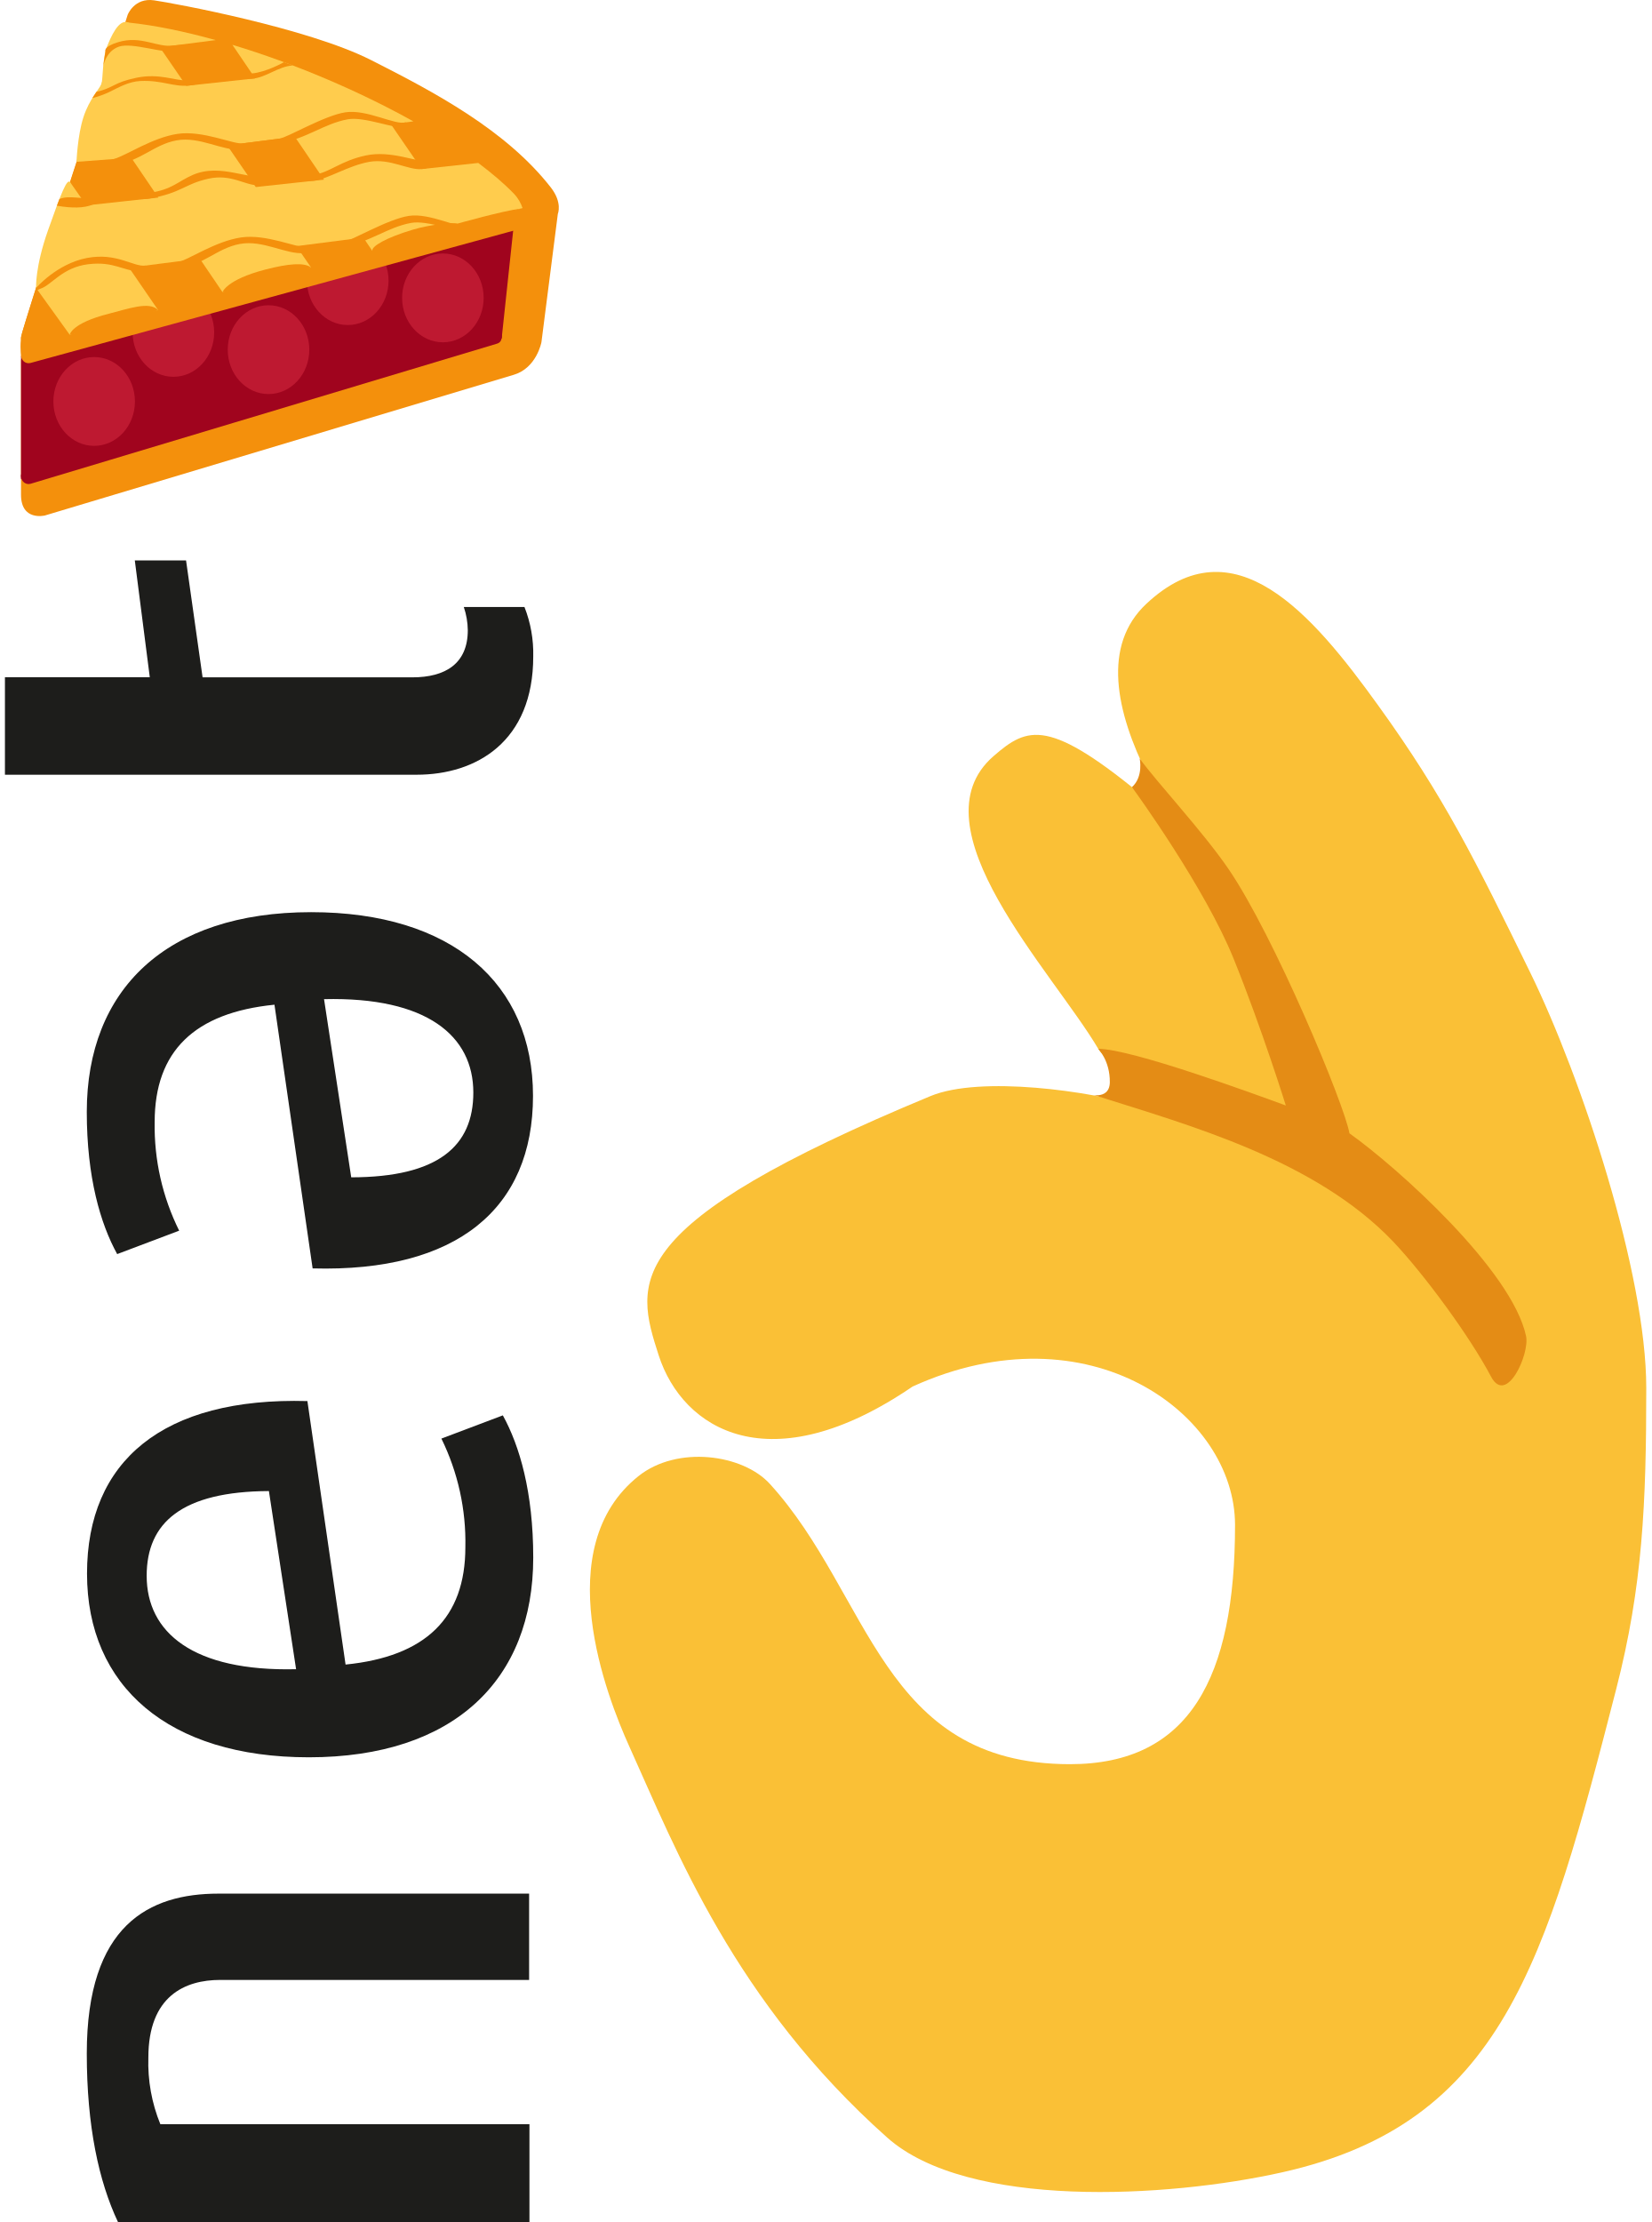
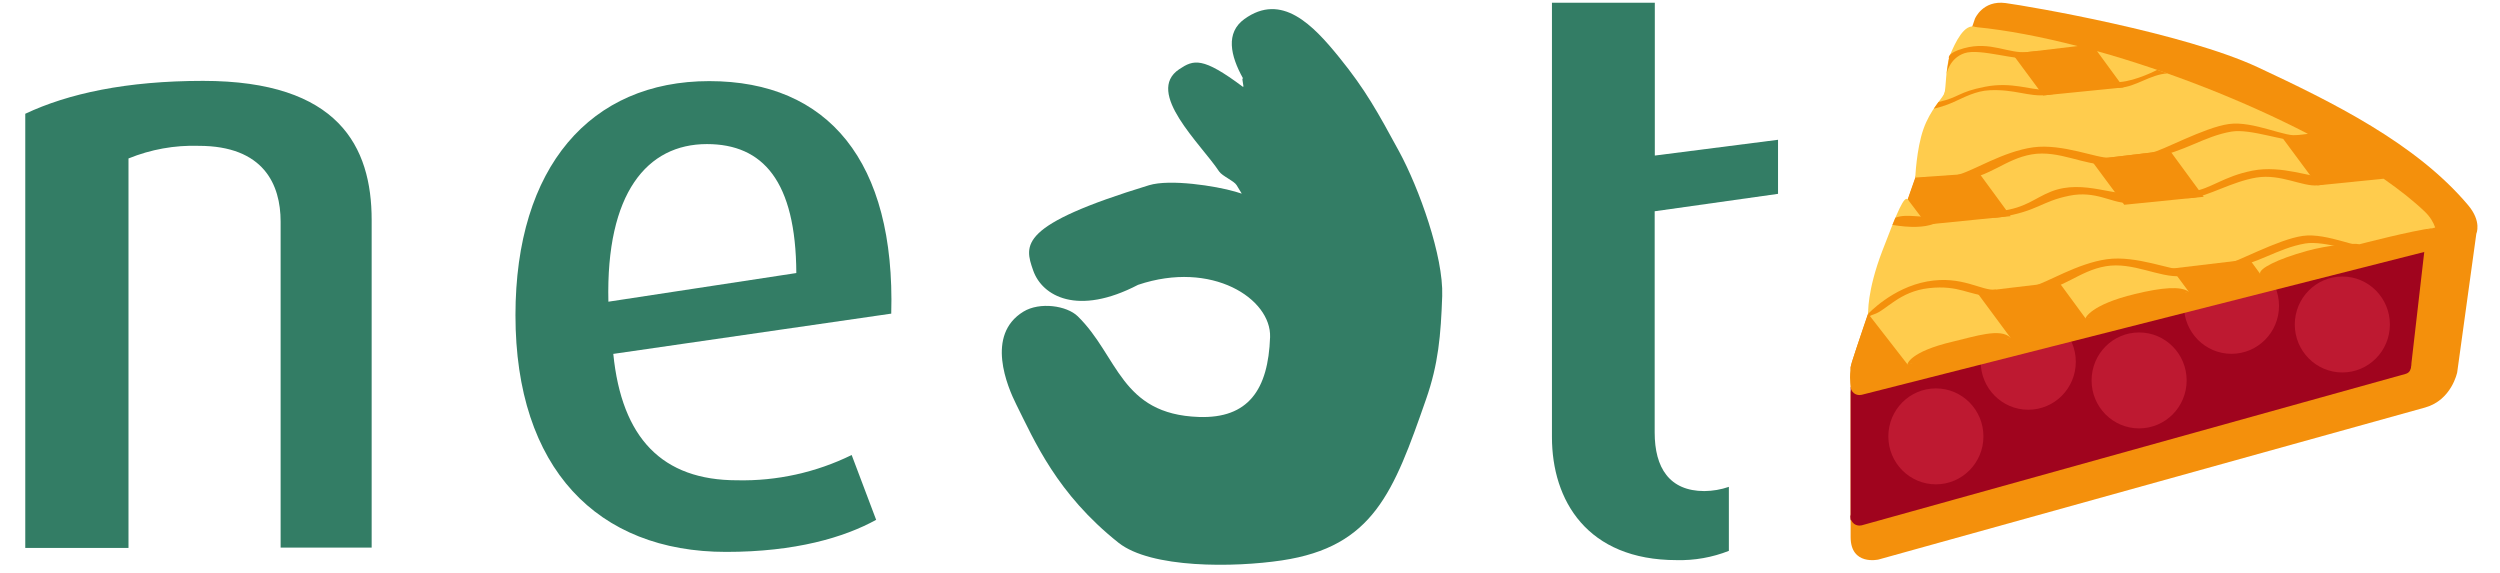
- <svg xmlns="http://www.w3.org/2000/svg" xmlns:xlink="http://www.w3.org/1999/xlink" version="1.1" preserveAspectRatio="xMidYMid meet" viewBox="3.846 -215.853 632.308 855.853" width="633.6" height="852.48">
+ <svg xmlns="http://www.w3.org/2000/svg" xmlns:xlink="http://www.w3.org/1999/xlink" version="1.1" preserveAspectRatio="xMidYMid meet" viewBox="-1 220.24 896.393 209.221" width="895.39" height="205.22">
  <defs>
-     <path d="M205.91 546.76C134.44 546.76 94.73 546.76 86.78 546.76C73.24 546.76 59.1 552.92 59.1 576.68C58.82 585.45 60.39 594.18 63.71 602.31C73.19 602.31 120.59 602.31 205.91 602.31L205.91 640C110.8 640 57.96 640 47.39 640C40 624.32 35.38 603.08 35.38 575.09C35.38 525.57 59.39 513.52 86.14 513.52C94.12 513.52 134 513.52 205.78 513.52L205.78 546.76L205.91 546.76Z" id="eCeVcWhu2" />
-     <path d="M135.07 425.29C165.83 422.21 181.22 407.42 181.22 380.08C181.53 365.6 178.37 351.25 171.99 338.25C174.35 337.35 193.29 330.21 195.66 329.31C202.11 341.02 207.37 358.84 207.37 384.09C207.37 431.1 176.9 461.01 120.92 461.01C66.79 461.01 35.47 433.62 35.47 390.25C35.47 346.88 64.69 322.26 120.37 323.8C123.31 344.1 132.13 404.99 135.07 425.29ZM116.01 427.08C114.96 420.22 106.59 365.32 105.54 358.46C72 358.63 58.45 370.63 58.45 391.1C58.45 412.94 76.32 428.02 116.01 427.08Z" id="c4wCXASswB" />
-     <path d="M107.68 171.13C76.91 174.21 61.53 188.99 61.53 216.34C61.28 230.84 64.52 245.18 70.97 258.17C68.59 259.07 49.48 266.28 47.09 267.19C40.64 255.48 35.38 237.66 35.38 212.41C35.38 165.41 65.85 135.49 121.82 135.49C175.96 135.49 207.28 162.88 207.28 206.25C207.28 249.62 178.05 274.24 122.38 272.7C119.44 252.39 110.62 191.44 107.68 171.13ZM126.78 168.99C127.83 175.86 136.2 230.76 137.25 237.62C170.79 237.58 184.29 225.57 184.29 204.97C184.29 183.14 166.43 168.05 126.78 168.99Z" id="a2C86nmlWO" />
-     <path d="M73.62 0L53.88 0L59.65 44.99L3.85 44.99L3.85 82.55C99.01 82.55 151.88 82.55 162.46 82.55C185.53 82.55 207.37 69.73 207.37 37C207.52 30.49 206.38 24.01 203.99 17.95C201.65 17.95 182.95 17.95 180.62 17.95C181.6 20.82 182.12 23.84 182.16 26.88C182.16 39.7 173.61 45.04 160.79 45.04C155.4 45.04 128.47 45.04 79.99 45.04L73.62 0Z" id="mfeiRJrdv" />
-     <path d="M532.89 55.88C507.42 20.51 477.27 -14.92 443.55 16.73C426.51 32.68 431.64 58.04 444.33 83.25C442.18 81.69 446.3 94.12 444.28 92.46C406.03 60.41 397.87 63.93 384.68 75.4C353.34 102.63 407.4 158.28 425.04 188.12C428.07 193.25 439.11 198.03 441.72 202.76C443.51 205.98 445.2 209.1 446.8 212.12C444.83 211.46 442.82 210.81 440.76 210.16C422.25 204.47 379.73 198.33 360.4 206.33C240.46 256.05 246.5 277.73 255.71 306.21C264.92 334.69 298.55 355.73 353.53 318.19C421.38 287.39 477.73 328.66 477.73 371.53C477.73 430.4 460.18 463.66 414.14 463.66C341.34 463.66 337.45 398.45 298.55 355.73C288.06 344.2 262.86 340.83 247.97 352.66C213.24 380.28 235.69 437.59 244.35 456.77C262.49 496.87 284.85 555.04 343.72 607.47C374.69 635.04 451.52 630.82 495.96 620.85C580.44 601.93 597.44 540.29 624.56 434.78C634.78 395.08 636.15 363.12 636.15 318.79C636.15 274.46 611.19 199.14 591.49 158.83C570.32 115.56 558.41 91.25 532.89 55.88Z" id="a18aicyWQr" />
-     <path d="M521.8 220.67C519.92 209.6 492.76 144.49 475.16 118.78C465.4 104.49 447.35 85.16 440.99 76.31C440.99 76.31 442.54 83.3 438.01 87.33C439.75 89.64 466.18 126.22 477.18 153.4C488.17 180.57 497.29 209.95 497.29 209.95C485.33 205.58 438.05 188.17 425 188.12C425 188.12 429.58 192.64 429.49 201C429.39 208.8 419.54 204.67 425 206.43C459.91 217.55 508.65 230.84 538.71 262.44C550.57 274.97 568.12 298.77 576.37 314.42C582.32 325.59 591.3 305.66 589.84 298.77C584.43 273.41 540.22 233.75 521.8 220.67Z" id="ad4yertFk" />
-     <path d="M51.13 -210.16C51.13 -210.16 53.68 -216.83 61.27 -215.73C68.86 -214.63 120.31 -205.14 144.78 -192.77C169.27 -180.39 196.87 -165.78 214.13 -143.67C218.71 -137.8 216.85 -133.5 216.85 -133.5C216.22 -128.56 211.16 -89 210.53 -84.05C210.53 -84.05 208.69 -74.15 199.92 -71.51C191.13 -68.87 19.25 -17.3 19.25 -17.3C19.25 -17.3 10.04 -15 10.04 -25.32C10.04 -30.48 10.04 -71.79 10.04 -76.95C10.04 -76.95 10.97 -83.16 13.22 -90.42C15.47 -97.7 51.13 -210.16 51.13 -210.16" id="akazGCWa6" />
-     <path d="M190.85 -94.37C163.69 -122.68 99.2 -155.67 51.41 -160.63C50.06 -160.75 48.75 -159.87 48.32 -158.44C48.32 -158.44 9.99 -34.7 9.99 -32.65C9.99 -31.65 10.41 -30.7 11.13 -30.08C11.65 -29.65 12.31 -29.41 12.96 -29.41C13.2 -29.41 13.44 -29.44 13.69 -29.5C31.65 -34.9 175.36 -78.06 193.33 -83.46C194.46 -83.78 195.04 -84.49 195.24 -85.74C195.6 -87.95 194.77 -90.29 190.85 -94.37" id="ff6hADwXi" />
-     <path d="M10.05 -31.32C10.05 -59.69 10.05 -75.46 10.05 -78.61C10.05 -78.61 42.6 -158.23 49.11 -206.64C151.36 -190.56 200.25 -132.73 200.25 -132.73C199.91 -129.58 198.23 -113.84 195.21 -85.51L10.05 -31.32Z" id="a2FBaC6eF3" />
-     <path d="M53.93 -61.22C53.93 -51.77 46.9 -44.12 38.22 -44.12C29.54 -44.12 22.51 -51.77 22.51 -61.22C22.51 -70.68 29.54 -78.33 38.22 -78.33C46.9 -78.33 53.93 -70.68 53.93 -61.22" id="cJ4WD6S9w" />
-     <path d="M84.46 -87.82C84.46 -78.37 77.44 -70.72 68.75 -70.72C60.07 -70.72 53.04 -78.37 53.04 -87.82C53.04 -97.27 60.07 -104.93 68.75 -104.93C77.44 -104.93 84.46 -97.27 84.46 -87.82" id="h18jadfPXd" />
-     <path d="M121.1 -81.17C121.1 -71.72 114.07 -64.07 105.39 -64.07C96.71 -64.07 89.68 -71.72 89.68 -81.17C89.68 -90.62 96.71 -98.28 105.39 -98.28C114.07 -98.28 121.1 -90.62 121.1 -81.17" id="b3zHLNoi" />
-     <path d="M151.63 -107.76C151.63 -98.32 144.61 -90.66 135.92 -90.66C127.24 -90.66 120.21 -98.32 120.21 -107.76C120.21 -117.22 127.24 -124.87 135.92 -124.87C144.61 -124.87 151.63 -117.22 151.63 -107.76" id="b2tgUpqTXc" />
-     <path d="M188.27 -101.12C188.27 -91.67 181.24 -84.01 172.56 -84.01C163.88 -84.01 156.85 -91.67 156.85 -101.12C156.85 -110.57 163.88 -118.22 172.56 -118.22C181.24 -118.22 188.27 -110.57 188.27 -101.12" id="a3gjhBNFp2" />
-     <path d="M199.92 -141.24C172.76 -169.55 99.2 -202.21 51.41 -207.17C50.06 -207.3 48.76 -206.41 48.32 -204.98C48.32 -204.98 17.9 -113.04 10.51 -87.82C9.44 -84.17 9.99 -79.45 9.99 -79.19C9.99 -78.2 10.41 -77.25 11.13 -76.63C11.65 -76.19 12.3 -75.96 12.96 -75.96C13.2 -75.96 13.44 -75.99 13.68 -76.04C32.49 -81.19 182.94 -122.4 201.74 -127.55C202.87 -127.87 203.73 -128.88 203.94 -130.14C204.3 -132.34 203.84 -137.15 199.92 -141.24" id="k3R0c4qswE" />
-     <path d="M199.92 -141.24C172.76 -169.55 99.2 -202.21 51.41 -207.17C50.06 -207.3 48.76 -206.41 48.32 -204.98C48.32 -204.98 9.99 -87.9 9.99 -85.84C9.99 -84.85 10.41 -83.9 11.13 -83.28C11.65 -82.84 12.3 -82.61 12.96 -82.61C13.2 -82.61 13.44 -82.64 13.68 -82.69C32.12 -87.84 179.62 -129 198.05 -134.15C199.19 -134.47 200.05 -135.47 200.25 -136.74C200.61 -138.94 203.84 -137.15 199.92 -141.24" id="a2Y8rqgr8V" />
-     <path d="M126.75 -146.66L100.48 -143.81L89.46 -159.87L115.5 -163.22L126.75 -146.66ZM51.66 -112.75L78.89 -116.25L87.66 -103.34L121.75 -112.85L116.13 -121.05L141.89 -124.36L145.37 -119.23L179.38 -128.91L179.21 -129.17L181.19 -129.42C194.43 -133.19 201.78 -135.29 203.25 -135.71C202.65 -137.5 201.66 -139.43 199.93 -141.24C196.18 -145.13 191.5 -149.11 186.19 -153.09C184.74 -152.94 177.47 -152.15 164.39 -150.73L152.54 -167.99C157.73 -168.66 160.61 -169.03 161.19 -169.1C140.21 -180.81 115.2 -191.45 91.48 -198.59C92.07 -197.73 94.99 -193.42 100.26 -185.67L73.71 -182.79L63.52 -197.64C76.44 -199.3 83.62 -200.22 85.05 -200.41C73.14 -203.71 61.67 -206.11 51.41 -207.17C50.06 -207.29 48.76 -206.41 48.32 -204.98C48.32 -204.98 39.92 -181.14 31.42 -153.52C32.82 -153.62 39.85 -154.15 52.51 -155.11L62.94 -139.75L35.22 -136.75C31.48 -142.09 29.4 -145.05 28.98 -145.65C24.58 -131.32 19.4 -116.64 15.85 -104.93C16.71 -103.73 21.03 -97.72 28.81 -86.91L62.86 -96.42L51.66 -112.75Z" id="cOp3Kpzrv" />
-     <path d="M70.26 -114.71C75.19 -116.16 85.04 -122.94 94.77 -124.39C104.5 -125.85 116.33 -120.29 119.85 -120.74C123.38 -121.19 130.82 -122.15 133.98 -122.56C137.13 -122.96 151.25 -131.46 159.46 -132.7C167.66 -133.95 178.66 -127.64 182.61 -128.82C182.61 -128.82 187 -127.47 182.61 -126.87C178.22 -126.27 166.72 -131.16 160.35 -130C151.18 -128.34 144.63 -122.6 133.98 -120.74C127.56 -119.62 123.03 -118.7 119.19 -118.37C112.08 -117.74 103.32 -123.55 94.35 -121.89C85.38 -120.22 80.46 -113.62 70.26 -112.55C64.22 -111.91 66.5 -113.6 70.26 -114.71" id="b2YJBWmcwj" />
-     <path d="M43.88 -95.02C51.17 -96.87 59.58 -99.96 62.86 -96.42C61.77 -95.96 56.29 -93.68 46.43 -89.56C35.86 -87.97 29.99 -87.09 28.81 -86.92C28.81 -86.92 29.38 -91.35 43.88 -95.02" id="a5Q3kMtXlZ" />
-     <path d="M104.06 -112C113.15 -114.36 119.1 -114.82 121.75 -112.85C120.64 -112.4 115.11 -110.13 105.15 -106.04C94.66 -104.42 88.83 -103.52 87.66 -103.34C87.66 -103.34 89.17 -108.12 104.06 -112" id="d5o8hL4q1S" />
-     <path d="M160.92 -127.37C167.53 -129.35 176.06 -130.28 178.22 -129.73C178.22 -129.73 195.67 -134.65 202.6 -135.52C202.6 -135.52 186.69 -129.59 181.75 -128.2C176.82 -126.82 145.72 -117.46 145.37 -119.23C145.02 -121 150.74 -124.33 160.92 -127.37" id="bbj11QGKVQ" />
-     <path d="M15.85 -104.93C15.85 -104.93 15.39 -112.89 20.48 -127.26C25.56 -141.64 27.8 -147.32 28.98 -145.65C30.15 -143.97 25.56 -125.71 23.79 -121.28C22 -116.84 19.16 -107.71 17.8 -105.9C16.45 -104.09 15.85 -104.93 15.85 -104.93" id="amdwCMeyR" />
-     <path d="M31.42 -153.52C31.42 -153.52 31.8 -163.66 34.09 -170.73C36.38 -177.79 40.49 -181.91 41.04 -183.57C41.59 -185.23 41.47 -193.58 43 -197.47C44.52 -201.34 47.62 -208.84 51.42 -207.17C55.21 -205.5 42.89 -178.48 41.41 -173.08C39.94 -167.68 31.42 -153.52 31.42 -153.52" id="d5mU625Pjh" />
-     <path d="M45.84 -154.61C50.77 -156.06 60.61 -162.83 70.34 -164.29C80.08 -165.74 91.9 -160.18 95.43 -160.64C98.95 -161.09 106.4 -162.05 109.55 -162.45C112.7 -162.86 126.83 -171.36 135.03 -172.6C143.24 -173.85 154.24 -167.53 158.18 -168.72C158.18 -168.72 162.57 -167.37 158.18 -166.76C153.8 -166.16 142.3 -171.06 135.92 -169.9C126.75 -168.24 120.21 -162.5 109.55 -160.64C103.13 -159.51 98.61 -158.6 94.77 -158.26C87.66 -157.64 78.89 -163.44 69.93 -161.78C60.96 -160.12 56.03 -153.52 45.84 -152.45C39.79 -151.81 42.07 -153.5 45.84 -154.61" id="f1xTg8BlEC" />
-     <path d="M57.97 -113.56C53.33 -112.96 46.92 -118.71 35.35 -116.47C23.78 -114.21 15.84 -104.92 15.84 -104.92C15.92 -104.54 16.52 -101.5 16.59 -101.11C16.59 -101.11 13.66 -103.36 17.73 -104.73C21.8 -106.11 26.07 -112.92 36 -114.09C45.92 -115.25 49.16 -111.51 55.84 -111.3C62.52 -111.09 57.97 -113.56 57.97 -113.56" id="aCJMLU1GI" />
-     <path d="M184.56 -129.08L187.13 -131.25L185.41 -125.34L177.39 -122.64L174.91 -129.69L184.56 -129.08Z" id="b1kPQ15Mwf" />
-     <path d="M47.45 -199.61C56.42 -202.31 62.26 -197.47 68.75 -198.31C75.24 -199.15 75.34 -197.2 70.34 -196.08C65.35 -194.96 52.88 -199.7 47.71 -197.87C42.55 -196.03 41.7 -190.22 41.7 -190.22C41.78 -190.8 42.46 -195.45 42.55 -196.03C42.55 -196.03 41.56 -197.84 47.45 -199.61" id="boaHZWDD9" />
-     <path d="M59.48 -139.37C72.06 -141.57 72.94 -145 82.37 -147.05C90.95 -148.91 96.3 -144.51 101.12 -144.51C108.96 -144.51 106.57 -149.72 103.93 -148.5C98.4 -145.93 87.24 -153.23 76.26 -148.5C70.66 -146.08 68.09 -142.74 59.48 -141.57C50.88 -140.39 54.97 -138.59 59.48 -139.37" id="a8m3SRB4p" />
-     <path d="M122.82 -146.23C128.07 -146.8 136.18 -152.1 144.19 -153.51C152.21 -154.94 159.38 -150.19 164.4 -150.73C169.41 -151.27 170.44 -154.22 166.52 -153.78C162.6 -153.35 152.59 -158.06 142.86 -155.97C133.12 -153.9 129.3 -149.54 122.82 -148.49C116.33 -147.46 118.89 -145.81 122.82 -146.23" id="b7j0ebKaP" />
-     <path d="M37.53 -137C42.28 -138.94 42.61 -141.23 38.22 -139.98C33.83 -138.73 28.75 -140.88 24.83 -139.18C24.77 -139.01 24.44 -138.16 23.86 -136.62C29.79 -135.58 34.35 -135.71 37.53 -137Z" id="e2Y6hAVNls" />
-     <path d="M56.03 -184.65C64.31 -185.06 68.88 -182.27 74.76 -182.91C80.63 -183.54 78.17 -185.18 73.87 -184.92C69.58 -184.65 63.37 -187.77 54.45 -185.89C45.54 -184.03 45.98 -182.09 39.08 -180.46C38.93 -180.22 37.68 -178.31 37.52 -178.07C37.52 -178.07 40.64 -178.77 44.14 -180.46C47.64 -182.16 51.46 -184.43 56.03 -184.65" id="cKsdw8Qr" />
-     <path d="M98.96 -185.53C104.38 -185.88 108.93 -190.22 114.73 -190.65C114.39 -190.78 111.71 -191.79 111.37 -191.92C111.37 -191.92 104.5 -188.01 98.96 -187.57C93.43 -187.14 93.24 -185.15 98.96 -185.53" id="b1vCKvmHfk" />
+     <path d="M711.9 227.07C711.9 227.07 714.72 220.24 723.1 221.36C731.49 222.49 788.32 232.21 815.36 244.88C842.41 257.55 872.9 272.52 891.98 295.15C897.04 301.17 894.98 305.56 894.98 305.56C894.28 310.63 888.69 351.13 887.99 356.2C887.99 356.2 885.97 366.34 876.27 369.04C866.57 371.74 676.68 424.55 676.68 424.55C676.68 424.55 666.51 426.9 666.51 416.33C666.51 411.05 666.51 368.75 666.51 363.47C666.51 363.47 667.54 357.12 670.02 349.67C672.51 342.23 711.9 227.07 711.9 227.07" id="b5KdInqnxu" />
+     <path d="M866.25 345.63C836.25 316.64 765 282.87 712.21 277.79C710.72 277.67 709.28 278.57 708.8 280.03C708.8 280.03 666.45 406.73 666.45 408.83C666.45 409.86 666.92 410.82 667.71 411.46C668.29 411.91 669.01 412.15 669.73 412.15C670 412.15 670.27 412.12 670.54 412.06C690.38 406.53 849.14 362.33 868.99 356.81C870.25 356.48 870.88 355.75 871.1 354.46C871.5 352.2 870.58 349.81 866.25 345.63" id="d1o4xMzQZI" />
+     <path d="M666.51 410.19C666.51 381.14 666.51 365 666.51 361.77C666.51 361.77 702.48 280.24 709.67 230.68C822.63 247.14 876.64 306.36 876.64 306.36C876.27 309.58 874.41 325.7 871.07 354.7L666.51 410.19Z" id="kCedh0pSu" />
+     <path d="M715 379.58C715 389.25 707.23 397.09 697.64 397.09C688.05 397.09 680.28 389.25 680.28 379.58C680.28 369.89 688.05 362.06 697.64 362.06C707.23 362.06 715 369.89 715 379.58" id="a34Hj72brQ" />
+     <path d="M748.73 352.34C748.73 362.02 740.96 369.85 731.37 369.85C721.78 369.85 714.01 362.02 714.01 352.34C714.01 342.66 721.78 334.82 731.37 334.82C740.96 334.82 748.73 342.66 748.73 352.34" id="cjS566bVD" />
+     <path d="M789.2 359.15C789.2 368.83 781.44 376.66 771.84 376.66C762.25 376.66 754.49 368.83 754.49 359.15C754.49 349.47 762.25 341.63 771.84 341.63C781.44 341.63 789.2 349.47 789.2 359.15" id="amjQUe0ax" />
+     <path d="M822.93 331.92C822.93 341.59 815.17 349.43 805.57 349.43C795.98 349.43 788.22 341.59 788.22 331.92C788.22 322.24 795.98 314.4 805.57 314.4C815.17 314.4 822.93 322.24 822.93 331.92" id="a89RxBJBc" />
+     <path d="M863.41 338.73C863.41 348.4 855.64 356.24 846.05 356.24C836.46 356.24 828.69 348.4 828.69 338.73C828.69 329.04 836.46 321.21 846.05 321.21C855.64 321.21 863.41 329.04 863.41 338.73" id="bhOORTTZU" />
+     <path d="M876.28 297.64C846.27 268.65 765.01 235.21 712.21 230.13C710.72 230 709.28 230.91 708.79 232.37C708.79 232.37 675.18 326.51 667.02 352.34C665.84 356.07 666.45 360.91 666.45 361.17C666.45 362.19 666.91 363.17 667.71 363.8C668.29 364.25 669.01 364.49 669.73 364.49C670 364.49 670.27 364.45 670.53 364.4C691.31 359.12 857.51 316.93 878.29 311.65C879.54 311.33 880.49 310.3 880.71 309.01C881.11 306.75 880.61 301.82 876.28 297.64" id="a14ivB8fm7" />
+     <path d="M876.28 297.64C846.27 268.65 765.01 235.21 712.21 230.13C710.72 230 709.28 230.91 708.79 232.37C708.79 232.37 666.45 352.26 666.45 354.36C666.45 355.38 666.91 356.36 667.71 356.99C668.29 357.44 669.01 357.68 669.73 357.68C670 357.68 670.27 357.64 670.53 357.59C690.9 352.32 853.85 310.17 874.21 304.9C875.47 304.57 876.41 303.55 876.64 302.25C877.04 300 880.61 301.82 876.28 297.64" id="aQHzhIsvD" />
+     <path d="M795.44 292.09L766.42 295.01L754.24 278.57L783.01 275.13L795.44 292.09ZM712.49 326.81L742.56 323.23L752.26 336.45L789.92 326.71L783.71 318.31L812.16 314.92L816.01 320.18L853.59 310.26L853.39 310L855.58 309.74C870.21 305.88 878.33 303.74 879.96 303.31C879.3 301.47 878.2 299.49 876.28 297.64C872.14 293.65 866.97 289.58 861.11 285.5C859.5 285.66 851.48 286.47 837.03 287.92L823.93 270.25C829.66 269.57 832.85 269.19 833.48 269.11C810.31 257.12 782.68 246.23 756.48 238.91C757.13 239.8 760.36 244.21 766.17 252.15L736.84 255.09L725.59 239.89C739.86 238.19 747.79 237.24 749.38 237.06C736.22 233.68 723.54 231.22 712.21 230.13C710.72 230.01 709.28 230.91 708.79 232.37C708.79 232.37 699.51 256.79 690.12 285.07C691.68 284.96 699.44 284.42 713.42 283.44L724.94 299.17L694.32 302.24C690.19 296.77 687.89 293.74 687.43 293.13C682.57 307.79 676.85 322.83 672.92 334.82C673.88 336.05 678.65 342.2 687.25 353.27L724.86 343.54L712.49 326.81Z" id="db6rT0CWCN" />
+     <path d="M733.04 324.8C738.48 323.32 749.36 316.38 760.11 314.89C770.86 313.4 783.93 319.09 787.82 318.63C791.72 318.17 799.94 317.18 803.42 316.77C806.9 316.35 822.51 307.65 831.57 306.38C840.64 305.1 852.79 311.57 857.15 310.36C857.15 310.36 862 311.74 857.15 312.36C852.3 312.97 839.6 307.96 832.56 309.14C822.43 310.85 815.19 316.72 803.42 318.63C796.33 319.78 791.33 320.72 787.09 321.06C779.24 321.7 769.55 315.76 759.65 317.46C749.74 319.16 744.3 325.92 733.04 327.02C726.36 327.67 728.87 325.94 733.04 324.8" id="f3Bt1jdaG" />
+     <path d="M703.9 344.96C711.95 343.07 721.23 339.91 724.86 343.53C723.65 344 717.6 346.34 706.71 350.56C695.03 352.18 688.54 353.08 687.25 353.26C687.25 353.26 687.87 348.72 703.9 344.96" id="c13zY8zIWc" />
+     <path d="M770.37 327.58C780.41 325.16 786.99 324.69 789.92 326.71C788.7 327.17 782.58 329.5 771.58 333.68C759.98 335.34 753.54 336.26 752.26 336.45C752.26 336.45 753.92 331.55 770.37 327.58" id="f2hibqUB9o" />
+     <path d="M833.19 311.84C840.49 309.82 849.91 308.87 852.3 309.43C852.3 309.43 871.58 304.39 879.23 303.5C879.23 303.5 861.66 309.57 856.21 310.99C850.76 312.41 816.4 321.99 816.01 320.18C815.62 318.36 821.94 314.96 833.19 311.84" id="a57jxjm8N" />
+     <path d="M672.92 334.82C672.92 334.82 672.42 326.67 678.04 311.95C683.66 297.23 686.13 291.41 687.43 293.13C688.73 294.84 683.66 313.54 681.69 318.08C679.72 322.62 676.58 331.97 675.08 333.83C673.59 335.68 672.92 334.82 672.92 334.82" id="c8FDJe3LB" />
+     <path d="M690.12 285.07C690.12 285.07 690.54 274.68 693.07 267.44C695.6 260.21 700.14 256 700.76 254.3C701.36 252.6 701.23 244.04 702.91 240.07C704.6 236.1 708.03 228.42 712.22 230.13C716.41 231.84 702.8 259.5 701.17 265.03C699.54 270.57 690.12 285.07 690.12 285.07" id="a1Qt1VhSAh" />
+     <path d="M706.05 283.95C711.5 282.47 722.37 275.53 733.13 274.04C743.88 272.55 756.95 278.24 760.84 277.78C764.73 277.32 772.96 276.34 776.44 275.92C779.92 275.5 795.52 266.8 804.59 265.53C813.66 264.25 825.81 270.72 830.16 269.51C830.16 269.51 835.01 270.89 830.16 271.51C825.32 272.12 812.62 267.11 805.57 268.29C795.44 270 788.21 275.87 776.44 277.78C769.35 278.93 764.35 279.87 760.11 280.21C752.26 280.85 742.57 274.91 732.67 276.61C722.76 278.31 717.31 285.07 706.05 286.17C699.38 286.82 701.89 285.09 706.05 283.95" id="a1MXoFeawY" />
+     <path d="M719.45 325.98C714.33 326.59 707.25 320.7 694.47 323.01C681.69 325.31 672.92 334.83 672.92 334.83C673 335.22 673.66 338.34 673.74 338.73C673.74 338.73 670.5 336.43 675 335.02C679.5 333.61 684.22 326.63 695.18 325.44C706.14 324.25 709.72 328.09 717.1 328.3C724.48 328.51 719.45 325.98 719.45 325.98" id="c1ncXFrSc7" />
+     <path d="M859.3 310.09L862.14 307.87L860.25 313.93L851.39 316.68L848.65 309.47L859.3 310.09Z" id="b5BIWQuaqF" />
+     <path d="M707.83 237.87C717.74 235.11 724.2 240.06 731.37 239.21C738.54 238.35 738.64 240.34 733.13 241.49C727.61 242.63 713.83 237.78 708.13 239.65C702.42 241.53 701.48 247.48 701.48 247.48C701.58 246.89 702.33 242.13 702.42 241.53C702.42 241.53 701.33 239.69 707.83 237.87" id="a359rsPvkL" />
+     <path d="M721.13 299.55C735.02 297.31 736 293.79 746.41 291.7C755.9 289.78 761.8 294.3 767.13 294.3C775.79 294.3 773.14 288.96 770.23 290.21C764.12 292.84 751.79 285.36 739.66 290.21C733.47 292.68 730.63 296.1 721.13 297.31C711.62 298.51 716.14 300.36 721.13 299.55" id="agnyxkxHE" />
+     <path d="M791.1 292.53C796.9 291.95 805.86 286.52 814.71 285.07C823.56 283.62 831.48 288.48 837.03 287.92C842.57 287.37 843.71 284.35 839.38 284.8C835.05 285.24 823.98 280.42 813.24 282.55C802.48 284.68 798.26 289.14 791.1 290.21C783.93 291.27 786.75 292.96 791.1 292.53" id="bfFyKqpkp" />
+     <path d="M696.87 301.98C702.13 299.99 702.49 297.65 697.64 298.93C692.79 300.21 687.18 298.01 682.85 299.75C682.78 299.92 682.42 300.8 681.77 302.37C688.33 303.44 693.37 303.31 696.87 301.98Z" id="d3hTocKsXV" />
+     <path d="M717.32 253.19C726.46 252.77 731.51 255.63 738.01 254.97C744.49 254.33 741.78 252.65 737.03 252.92C732.29 253.19 725.42 250 715.57 251.92C705.72 253.83 706.21 255.81 698.59 257.48C698.42 257.72 697.04 259.68 696.87 259.93C696.87 259.93 700.31 259.21 704.18 257.48C708.04 255.74 712.26 253.41 717.32 253.19" id="c1yJOvPjk5" />
+     <path d="M764.74 252.29C770.73 251.93 775.76 247.49 782.16 247.04C781.79 246.91 778.82 245.88 778.45 245.75C778.45 245.75 770.85 249.75 764.74 250.2C758.63 250.64 758.42 252.67 764.74 252.29" id="dp9wu4Zzy" />
+     <path d="M93.24 420.31C93.24 348.83 93.24 309.12 93.24 301.18C93.24 287.63 87.08 273.49 63.32 273.49C54.55 273.21 45.82 274.79 37.69 278.1C37.69 287.58 37.69 334.99 37.69 420.31L0 420.31C0 325.19 0 272.35 0 261.78C15.68 254.39 36.92 249.77 64.91 249.77C114.43 249.77 126.48 273.79 126.48 300.54C126.48 308.51 126.48 348.39 126.48 420.18L93.24 420.18L93.24 420.31Z" id="algq9RjGM" />
+     <path d="M214.71 349.46C217.79 380.23 232.58 395.61 259.92 395.61C274.4 395.93 288.75 392.76 301.75 386.38C302.65 388.75 309.79 407.68 310.69 410.05C298.98 416.5 281.16 421.76 255.91 421.76C208.9 421.76 178.99 391.29 178.99 335.32C178.99 281.18 206.38 249.86 249.75 249.86C293.12 249.86 317.74 279.09 316.2 334.76C295.9 337.7 235.01 346.52 214.71 349.46ZM212.92 330.4C219.78 329.36 274.68 320.98 281.54 319.94C281.37 286.39 269.37 272.85 248.9 272.85C227.06 272.85 211.98 290.71 212.92 330.4Z" id="c1QqVPOIfR" />
+     <path d="M640 291.02L640 271.28L595.01 277.04L595.01 221.24L557.45 221.24C557.45 316.41 557.45 369.28 557.45 379.85C557.45 402.93 570.27 424.76 603 424.76C609.51 424.92 615.99 423.77 622.05 421.38C622.05 419.05 622.05 400.35 622.05 398.01C619.18 399 616.16 399.52 613.12 399.55C600.3 399.55 594.96 391 594.96 378.18C594.96 372.8 594.96 345.86 594.96 297.38L640 291.02Z" id="b31YGmaDMA" />
+     <path d="M479.79 241.2C470.18 229.32 458.74 217.36 445.13 227.21C438.25 232.18 439.98 240.52 444.68 248.91C443.85 248.37 445.33 252.48 444.56 251.91C429.89 240.94 426.65 241.97 421.33 245.53C408.71 253.97 429.32 272.86 435.91 282.83C437.04 284.54 441.32 286.25 442.3 287.83C442.96 288.9 443.59 289.94 444.19 290.95C443.42 290.71 442.64 290.47 441.83 290.22C434.63 288.12 417.99 285.53 410.3 287.88C362.61 302.44 364.73 309.59 368.03 319C371.32 328.41 384.3 335.73 406.33 324.24C433.34 315.14 455.01 329.36 454.53 343.33C453.86 362.53 446.58 373.13 428.49 372.49C399.88 371.5 399.1 350.19 384.3 335.73C380.31 331.83 370.44 330.38 364.46 334.03C350.5 342.56 358.67 361.55 361.85 367.92C368.52 381.24 376.65 400.51 399.18 418.41C411.04 427.82 441.28 427.5 458.85 424.86C492.26 419.85 499.64 399.99 511.5 365.97C515.97 353.16 516.87 342.77 517.38 328.32C517.88 313.87 508.93 288.97 501.65 275.56C493.82 261.17 489.42 253.08 479.79 241.2Z" id="b3TpGYr3Ee" />
  </defs>
  <g>
    <g>
      <g>
-         <use xlink:href="#eCeVcWhu2" opacity="1" fill="#1d1d1b" fill-opacity="1" />
-         <g>
-           <use xlink:href="#eCeVcWhu2" opacity="1" fill-opacity="0" stroke="#000000" stroke-width="1" stroke-opacity="0" />
-         </g>
-       </g>
-       <g>
-         <use xlink:href="#c4wCXASswB" opacity="1" fill="#1d1d1b" fill-opacity="1" />
-         <g>
-           <use xlink:href="#c4wCXASswB" opacity="1" fill-opacity="0" stroke="#000000" stroke-width="1" stroke-opacity="0" />
-         </g>
-       </g>
-       <g>
-         <use xlink:href="#a2C86nmlWO" opacity="1" fill="#1d1d1b" fill-opacity="1" />
-         <g>
-           <use xlink:href="#a2C86nmlWO" opacity="1" fill-opacity="0" stroke="#000000" stroke-width="1" stroke-opacity="0" />
-         </g>
-       </g>
-       <g>
-         <use xlink:href="#mfeiRJrdv" opacity="1" fill="#1d1d1b" fill-opacity="1" />
-         <g>
-           <use xlink:href="#mfeiRJrdv" opacity="1" fill-opacity="0" stroke="#000000" stroke-width="1" stroke-opacity="0" />
-         </g>
-       </g>
-     </g>
-     <g>
-       <g>
-         <use xlink:href="#a18aicyWQr" opacity="1" fill="#fac036" fill-opacity="1" />
-         <g>
-           <use xlink:href="#a18aicyWQr" opacity="1" fill-opacity="0" stroke="#000000" stroke-width="1" stroke-opacity="0" />
-         </g>
-       </g>
-       <g>
-         <use xlink:href="#ad4yertFk" opacity="1" fill="#e48c15" fill-opacity="1" />
-         <g>
-           <use xlink:href="#ad4yertFk" opacity="1" fill-opacity="0" stroke="#000000" stroke-width="1" stroke-opacity="0" />
-         </g>
-       </g>
-     </g>
-     <g>
-       <g>
-         <use xlink:href="#akazGCWa6" opacity="1" fill="#f4900c" fill-opacity="1" />
-         <g>
-           <use xlink:href="#akazGCWa6" opacity="1" fill-opacity="0" stroke="#000000" stroke-width="1" stroke-opacity="0" />
-         </g>
-       </g>
-       <g>
-         <use xlink:href="#ff6hADwXi" opacity="1" fill="#a0041e" fill-opacity="1" />
-         <g>
-           <use xlink:href="#ff6hADwXi" opacity="1" fill-opacity="0" stroke="#000000" stroke-width="1" stroke-opacity="0" />
-         </g>
-       </g>
-       <g>
-         <use xlink:href="#a2FBaC6eF3" opacity="1" fill="#a0041e" fill-opacity="1" />
-         <g>
-           <use xlink:href="#a2FBaC6eF3" opacity="1" fill-opacity="0" stroke="#000000" stroke-width="1" stroke-opacity="0" />
-         </g>
-       </g>
-       <g>
-         <use xlink:href="#cJ4WD6S9w" opacity="1" fill="#be1931" fill-opacity="1" />
-         <g>
-           <use xlink:href="#cJ4WD6S9w" opacity="1" fill-opacity="0" stroke="#000000" stroke-width="1" stroke-opacity="0" />
-         </g>
-       </g>
-       <g>
-         <use xlink:href="#h18jadfPXd" opacity="1" fill="#be1931" fill-opacity="1" />
-         <g>
-           <use xlink:href="#h18jadfPXd" opacity="1" fill-opacity="0" stroke="#000000" stroke-width="1" stroke-opacity="0" />
-         </g>
-       </g>
-       <g>
-         <use xlink:href="#b3zHLNoi" opacity="1" fill="#be1931" fill-opacity="1" />
-         <g>
-           <use xlink:href="#b3zHLNoi" opacity="1" fill-opacity="0" stroke="#000000" stroke-width="1" stroke-opacity="0" />
-         </g>
-       </g>
-       <g>
-         <use xlink:href="#b2tgUpqTXc" opacity="1" fill="#be1931" fill-opacity="1" />
-         <g>
-           <use xlink:href="#b2tgUpqTXc" opacity="1" fill-opacity="0" stroke="#000000" stroke-width="1" stroke-opacity="0" />
-         </g>
-       </g>
-       <g>
-         <use xlink:href="#a3gjhBNFp2" opacity="1" fill="#be1931" fill-opacity="1" />
-         <g>
-           <use xlink:href="#a3gjhBNFp2" opacity="1" fill-opacity="0" stroke="#000000" stroke-width="1" stroke-opacity="0" />
-         </g>
-       </g>
-       <g>
-         <use xlink:href="#k3R0c4qswE" opacity="1" fill="#f4900c" fill-opacity="1" />
-         <g>
-           <use xlink:href="#k3R0c4qswE" opacity="1" fill-opacity="0" stroke="#000000" stroke-width="1" stroke-opacity="0" />
-         </g>
-       </g>
-       <g>
-         <use xlink:href="#a2Y8rqgr8V" opacity="1" fill="#f4900c" fill-opacity="1" />
-         <g>
-           <use xlink:href="#a2Y8rqgr8V" opacity="1" fill-opacity="0" stroke="#000000" stroke-width="1" stroke-opacity="0" />
-         </g>
-       </g>
-       <g>
-         <use xlink:href="#cOp3Kpzrv" opacity="1" fill="#ffcc4d" fill-opacity="1" />
-         <g>
-           <use xlink:href="#cOp3Kpzrv" opacity="1" fill-opacity="0" stroke="#000000" stroke-width="1" stroke-opacity="0" />
-         </g>
-       </g>
-       <g>
-         <use xlink:href="#b2YJBWmcwj" opacity="1" fill="#f4900c" fill-opacity="1" />
-         <g>
-           <use xlink:href="#b2YJBWmcwj" opacity="1" fill-opacity="0" stroke="#000000" stroke-width="1" stroke-opacity="0" />
-         </g>
-       </g>
-       <g>
-         <use xlink:href="#a5Q3kMtXlZ" opacity="1" fill="#f4900c" fill-opacity="1" />
-         <g>
-           <use xlink:href="#a5Q3kMtXlZ" opacity="1" fill-opacity="0" stroke="#000000" stroke-width="1" stroke-opacity="0" />
-         </g>
-       </g>
-       <g>
-         <use xlink:href="#d5o8hL4q1S" opacity="1" fill="#f4900c" fill-opacity="1" />
-         <g>
-           <use xlink:href="#d5o8hL4q1S" opacity="1" fill-opacity="0" stroke="#000000" stroke-width="1" stroke-opacity="0" />
-         </g>
-       </g>
-       <g>
-         <use xlink:href="#bbj11QGKVQ" opacity="1" fill="#f4900c" fill-opacity="1" />
-         <g>
-           <use xlink:href="#bbj11QGKVQ" opacity="1" fill-opacity="0" stroke="#000000" stroke-width="1" stroke-opacity="0" />
-         </g>
-       </g>
-       <g>
-         <use xlink:href="#amdwCMeyR" opacity="1" fill="#ffcc4d" fill-opacity="1" />
-         <g>
-           <use xlink:href="#amdwCMeyR" opacity="1" fill-opacity="0" stroke="#000000" stroke-width="1" stroke-opacity="0" />
-         </g>
-       </g>
-       <g>
-         <use xlink:href="#d5mU625Pjh" opacity="1" fill="#ffcc4d" fill-opacity="1" />
-         <g>
-           <use xlink:href="#d5mU625Pjh" opacity="1" fill-opacity="0" stroke="#000000" stroke-width="1" stroke-opacity="0" />
-         </g>
-       </g>
-       <g>
-         <use xlink:href="#f1xTg8BlEC" opacity="1" fill="#f4900c" fill-opacity="1" />
-         <g>
-           <use xlink:href="#f1xTg8BlEC" opacity="1" fill-opacity="0" stroke="#000000" stroke-width="1" stroke-opacity="0" />
-         </g>
-       </g>
-       <g>
-         <use xlink:href="#aCJMLU1GI" opacity="1" fill="#f4900c" fill-opacity="1" />
-         <g>
-           <use xlink:href="#aCJMLU1GI" opacity="1" fill-opacity="0" stroke="#000000" stroke-width="1" stroke-opacity="0" />
-         </g>
-       </g>
-       <g>
-         <use xlink:href="#b1kPQ15Mwf" opacity="1" fill="#f4900c" fill-opacity="1" />
-         <g>
-           <use xlink:href="#b1kPQ15Mwf" opacity="1" fill-opacity="0" stroke="#000000" stroke-width="1" stroke-opacity="0" />
-         </g>
-       </g>
-       <g>
-         <use xlink:href="#boaHZWDD9" opacity="1" fill="#f4900c" fill-opacity="1" />
-         <g>
-           <use xlink:href="#boaHZWDD9" opacity="1" fill-opacity="0" stroke="#000000" stroke-width="1" stroke-opacity="0" />
-         </g>
-       </g>
-       <g>
-         <use xlink:href="#a8m3SRB4p" opacity="1" fill="#f4900c" fill-opacity="1" />
-         <g>
-           <use xlink:href="#a8m3SRB4p" opacity="1" fill-opacity="0" stroke="#000000" stroke-width="1" stroke-opacity="0" />
-         </g>
-       </g>
-       <g>
-         <use xlink:href="#b7j0ebKaP" opacity="1" fill="#f4900c" fill-opacity="1" />
-         <g>
-           <use xlink:href="#b7j0ebKaP" opacity="1" fill-opacity="0" stroke="#000000" stroke-width="1" stroke-opacity="0" />
-         </g>
-       </g>
-       <g>
-         <use xlink:href="#e2Y6hAVNls" opacity="1" fill="#f4900c" fill-opacity="1" />
-         <g>
-           <use xlink:href="#e2Y6hAVNls" opacity="1" fill-opacity="0" stroke="#000000" stroke-width="1" stroke-opacity="0" />
-         </g>
-       </g>
-       <g>
-         <use xlink:href="#cKsdw8Qr" opacity="1" fill="#f4900c" fill-opacity="1" />
-         <g>
-           <use xlink:href="#cKsdw8Qr" opacity="1" fill-opacity="0" stroke="#000000" stroke-width="1" stroke-opacity="0" />
-         </g>
-       </g>
-       <g>
-         <use xlink:href="#b1vCKvmHfk" opacity="1" fill="#f4900c" fill-opacity="1" />
-         <g>
-           <use xlink:href="#b1vCKvmHfk" opacity="1" fill-opacity="0" stroke="#000000" stroke-width="1" stroke-opacity="0" />
-         </g>
+         <use xlink:href="#b5KdInqnxu" opacity="1" fill="#f4900c" fill-opacity="1" />
+         <g>
+           <use xlink:href="#b5KdInqnxu" opacity="1" fill-opacity="0" stroke="#000000" stroke-width="1" stroke-opacity="0" />
+         </g>
+       </g>
+       <g>
+         <use xlink:href="#d1o4xMzQZI" opacity="1" fill="#a0041e" fill-opacity="1" />
+         <g>
+           <use xlink:href="#d1o4xMzQZI" opacity="1" fill-opacity="0" stroke="#000000" stroke-width="1" stroke-opacity="0" />
+         </g>
+       </g>
+       <g>
+         <use xlink:href="#kCedh0pSu" opacity="1" fill="#a0041e" fill-opacity="1" />
+         <g>
+           <use xlink:href="#kCedh0pSu" opacity="1" fill-opacity="0" stroke="#000000" stroke-width="1" stroke-opacity="0" />
+         </g>
+       </g>
+       <g>
+         <use xlink:href="#a34Hj72brQ" opacity="1" fill="#be1931" fill-opacity="1" />
+         <g>
+           <use xlink:href="#a34Hj72brQ" opacity="1" fill-opacity="0" stroke="#000000" stroke-width="1" stroke-opacity="0" />
+         </g>
+       </g>
+       <g>
+         <use xlink:href="#cjS566bVD" opacity="1" fill="#be1931" fill-opacity="1" />
+         <g>
+           <use xlink:href="#cjS566bVD" opacity="1" fill-opacity="0" stroke="#000000" stroke-width="1" stroke-opacity="0" />
+         </g>
+       </g>
+       <g>
+         <use xlink:href="#amjQUe0ax" opacity="1" fill="#be1931" fill-opacity="1" />
+         <g>
+           <use xlink:href="#amjQUe0ax" opacity="1" fill-opacity="0" stroke="#000000" stroke-width="1" stroke-opacity="0" />
+         </g>
+       </g>
+       <g>
+         <use xlink:href="#a89RxBJBc" opacity="1" fill="#be1931" fill-opacity="1" />
+         <g>
+           <use xlink:href="#a89RxBJBc" opacity="1" fill-opacity="0" stroke="#000000" stroke-width="1" stroke-opacity="0" />
+         </g>
+       </g>
+       <g>
+         <use xlink:href="#bhOORTTZU" opacity="1" fill="#be1931" fill-opacity="1" />
+         <g>
+           <use xlink:href="#bhOORTTZU" opacity="1" fill-opacity="0" stroke="#000000" stroke-width="1" stroke-opacity="0" />
+         </g>
+       </g>
+       <g>
+         <use xlink:href="#a14ivB8fm7" opacity="1" fill="#f4900c" fill-opacity="1" />
+         <g>
+           <use xlink:href="#a14ivB8fm7" opacity="1" fill-opacity="0" stroke="#000000" stroke-width="1" stroke-opacity="0" />
+         </g>
+       </g>
+       <g>
+         <use xlink:href="#aQHzhIsvD" opacity="1" fill="#f4900c" fill-opacity="1" />
+         <g>
+           <use xlink:href="#aQHzhIsvD" opacity="1" fill-opacity="0" stroke="#000000" stroke-width="1" stroke-opacity="0" />
+         </g>
+       </g>
+       <g>
+         <use xlink:href="#db6rT0CWCN" opacity="1" fill="#ffcc4d" fill-opacity="1" />
+         <g>
+           <use xlink:href="#db6rT0CWCN" opacity="1" fill-opacity="0" stroke="#000000" stroke-width="1" stroke-opacity="0" />
+         </g>
+       </g>
+       <g>
+         <use xlink:href="#f3Bt1jdaG" opacity="1" fill="#f4900c" fill-opacity="1" />
+         <g>
+           <use xlink:href="#f3Bt1jdaG" opacity="1" fill-opacity="0" stroke="#000000" stroke-width="1" stroke-opacity="0" />
+         </g>
+       </g>
+       <g>
+         <use xlink:href="#c13zY8zIWc" opacity="1" fill="#f4900c" fill-opacity="1" />
+         <g>
+           <use xlink:href="#c13zY8zIWc" opacity="1" fill-opacity="0" stroke="#000000" stroke-width="1" stroke-opacity="0" />
+         </g>
+       </g>
+       <g>
+         <use xlink:href="#f2hibqUB9o" opacity="1" fill="#f4900c" fill-opacity="1" />
+         <g>
+           <use xlink:href="#f2hibqUB9o" opacity="1" fill-opacity="0" stroke="#000000" stroke-width="1" stroke-opacity="0" />
+         </g>
+       </g>
+       <g>
+         <use xlink:href="#a57jxjm8N" opacity="1" fill="#f4900c" fill-opacity="1" />
+         <g>
+           <use xlink:href="#a57jxjm8N" opacity="1" fill-opacity="0" stroke="#000000" stroke-width="1" stroke-opacity="0" />
+         </g>
+       </g>
+       <g>
+         <use xlink:href="#c8FDJe3LB" opacity="1" fill="#ffcc4d" fill-opacity="1" />
+         <g>
+           <use xlink:href="#c8FDJe3LB" opacity="1" fill-opacity="0" stroke="#000000" stroke-width="1" stroke-opacity="0" />
+         </g>
+       </g>
+       <g>
+         <use xlink:href="#a1Qt1VhSAh" opacity="1" fill="#ffcc4d" fill-opacity="1" />
+         <g>
+           <use xlink:href="#a1Qt1VhSAh" opacity="1" fill-opacity="0" stroke="#000000" stroke-width="1" stroke-opacity="0" />
+         </g>
+       </g>
+       <g>
+         <use xlink:href="#a1MXoFeawY" opacity="1" fill="#f4900c" fill-opacity="1" />
+         <g>
+           <use xlink:href="#a1MXoFeawY" opacity="1" fill-opacity="0" stroke="#000000" stroke-width="1" stroke-opacity="0" />
+         </g>
+       </g>
+       <g>
+         <use xlink:href="#c1ncXFrSc7" opacity="1" fill="#f4900c" fill-opacity="1" />
+         <g>
+           <use xlink:href="#c1ncXFrSc7" opacity="1" fill-opacity="0" stroke="#000000" stroke-width="1" stroke-opacity="0" />
+         </g>
+       </g>
+       <g>
+         <use xlink:href="#b5BIWQuaqF" opacity="1" fill="#f4900c" fill-opacity="1" />
+         <g>
+           <use xlink:href="#b5BIWQuaqF" opacity="1" fill-opacity="0" stroke="#000000" stroke-width="1" stroke-opacity="0" />
+         </g>
+       </g>
+       <g>
+         <use xlink:href="#a359rsPvkL" opacity="1" fill="#f4900c" fill-opacity="1" />
+         <g>
+           <use xlink:href="#a359rsPvkL" opacity="1" fill-opacity="0" stroke="#000000" stroke-width="1" stroke-opacity="0" />
+         </g>
+       </g>
+       <g>
+         <use xlink:href="#agnyxkxHE" opacity="1" fill="#f4900c" fill-opacity="1" />
+         <g>
+           <use xlink:href="#agnyxkxHE" opacity="1" fill-opacity="0" stroke="#000000" stroke-width="1" stroke-opacity="0" />
+         </g>
+       </g>
+       <g>
+         <use xlink:href="#bfFyKqpkp" opacity="1" fill="#f4900c" fill-opacity="1" />
+         <g>
+           <use xlink:href="#bfFyKqpkp" opacity="1" fill-opacity="0" stroke="#000000" stroke-width="1" stroke-opacity="0" />
+         </g>
+       </g>
+       <g>
+         <use xlink:href="#d3hTocKsXV" opacity="1" fill="#f4900c" fill-opacity="1" />
+         <g>
+           <use xlink:href="#d3hTocKsXV" opacity="1" fill-opacity="0" stroke="#000000" stroke-width="1" stroke-opacity="0" />
+         </g>
+       </g>
+       <g>
+         <use xlink:href="#c1yJOvPjk5" opacity="1" fill="#f4900c" fill-opacity="1" />
+         <g>
+           <use xlink:href="#c1yJOvPjk5" opacity="1" fill-opacity="0" stroke="#000000" stroke-width="1" stroke-opacity="0" />
+         </g>
+       </g>
+       <g>
+         <use xlink:href="#dp9wu4Zzy" opacity="1" fill="#f4900c" fill-opacity="1" />
+         <g>
+           <use xlink:href="#dp9wu4Zzy" opacity="1" fill-opacity="0" stroke="#000000" stroke-width="1" stroke-opacity="0" />
+         </g>
+       </g>
+     </g>
+     <g>
+       <use xlink:href="#algq9RjGM" opacity="1" fill="#10664a" fill-opacity="0.85" />
+       <g>
+         <use xlink:href="#algq9RjGM" opacity="1" fill-opacity="0" stroke="#000000" stroke-width="1" stroke-opacity="0" />
+       </g>
+     </g>
+     <g>
+       <use xlink:href="#c1QqVPOIfR" opacity="1" fill="#10664a" fill-opacity="0.85" />
+       <g>
+         <use xlink:href="#c1QqVPOIfR" opacity="1" fill-opacity="0" stroke="#000000" stroke-width="1" stroke-opacity="0" />
+       </g>
+     </g>
+     <g>
+       <use xlink:href="#b31YGmaDMA" opacity="1" fill="#10664a" fill-opacity="0.85" />
+       <g>
+         <use xlink:href="#b31YGmaDMA" opacity="1" fill-opacity="0" stroke="#000000" stroke-width="1" stroke-opacity="0" />
+       </g>
+     </g>
+     <g>
+       <use xlink:href="#b3TpGYr3Ee" opacity="1" fill="#10664a" fill-opacity="0.85" />
+       <g>
+         <use xlink:href="#b3TpGYr3Ee" opacity="1" fill-opacity="0" stroke="#000000" stroke-width="1" stroke-opacity="0" />
      </g>
    </g>
  </g>
</svg>
